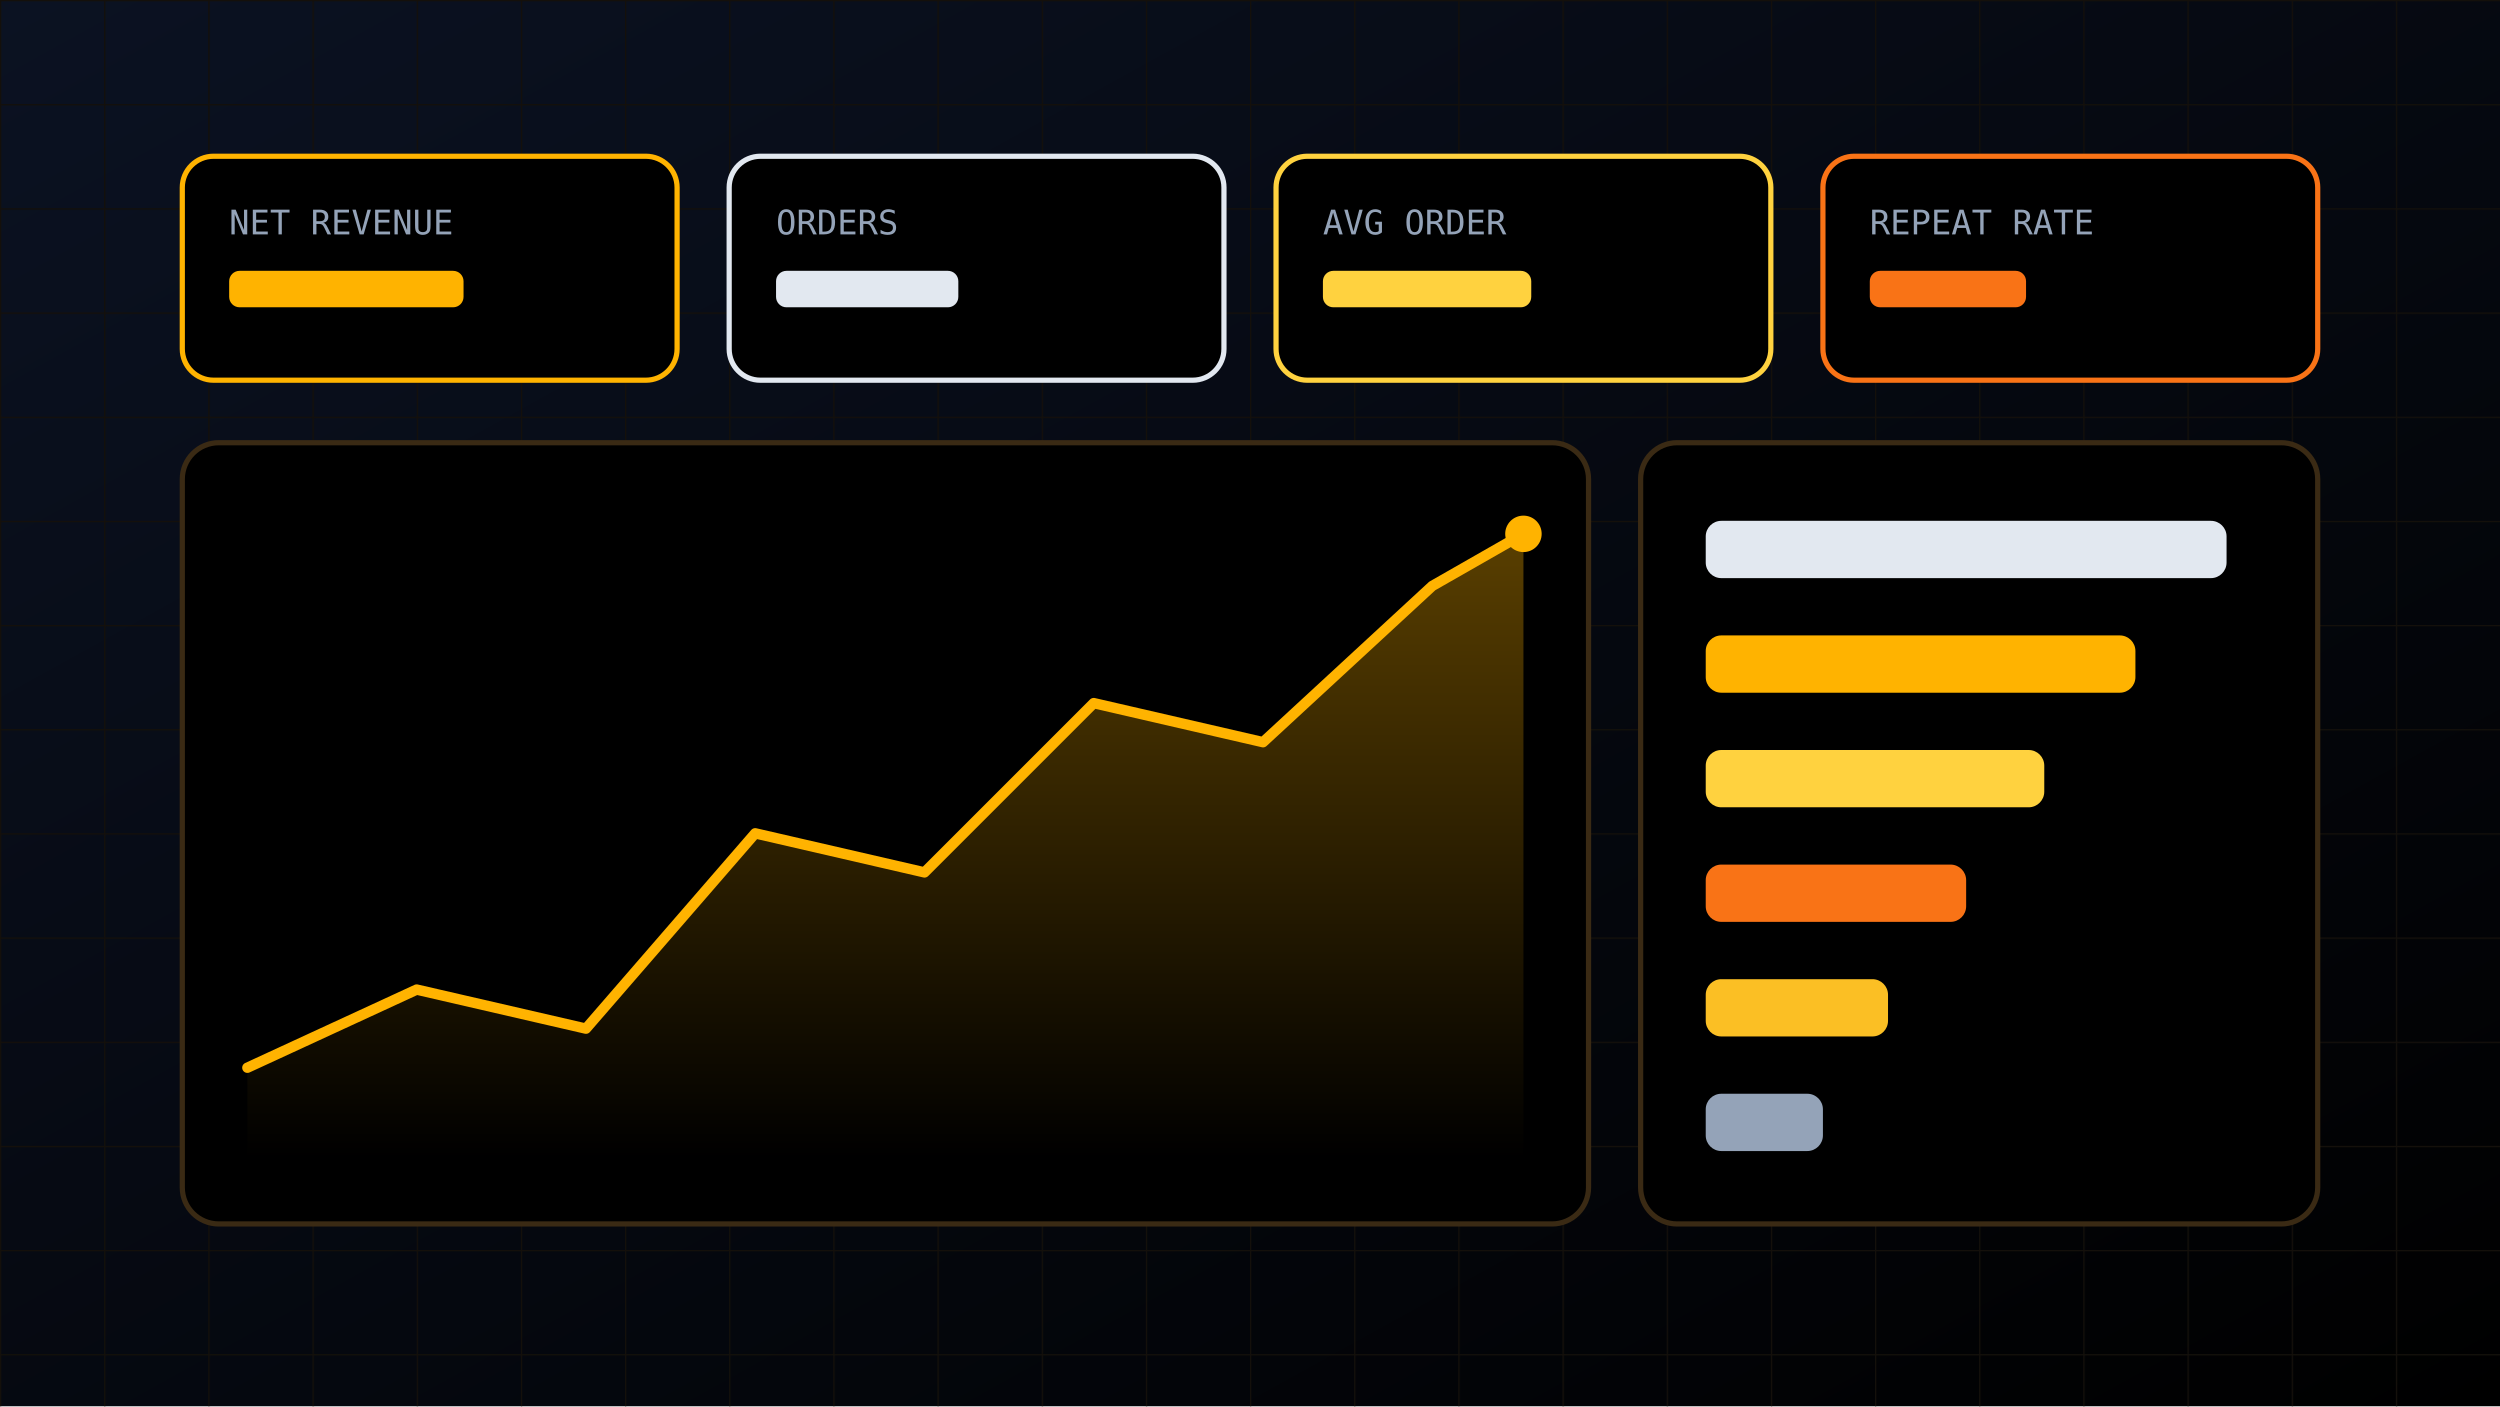
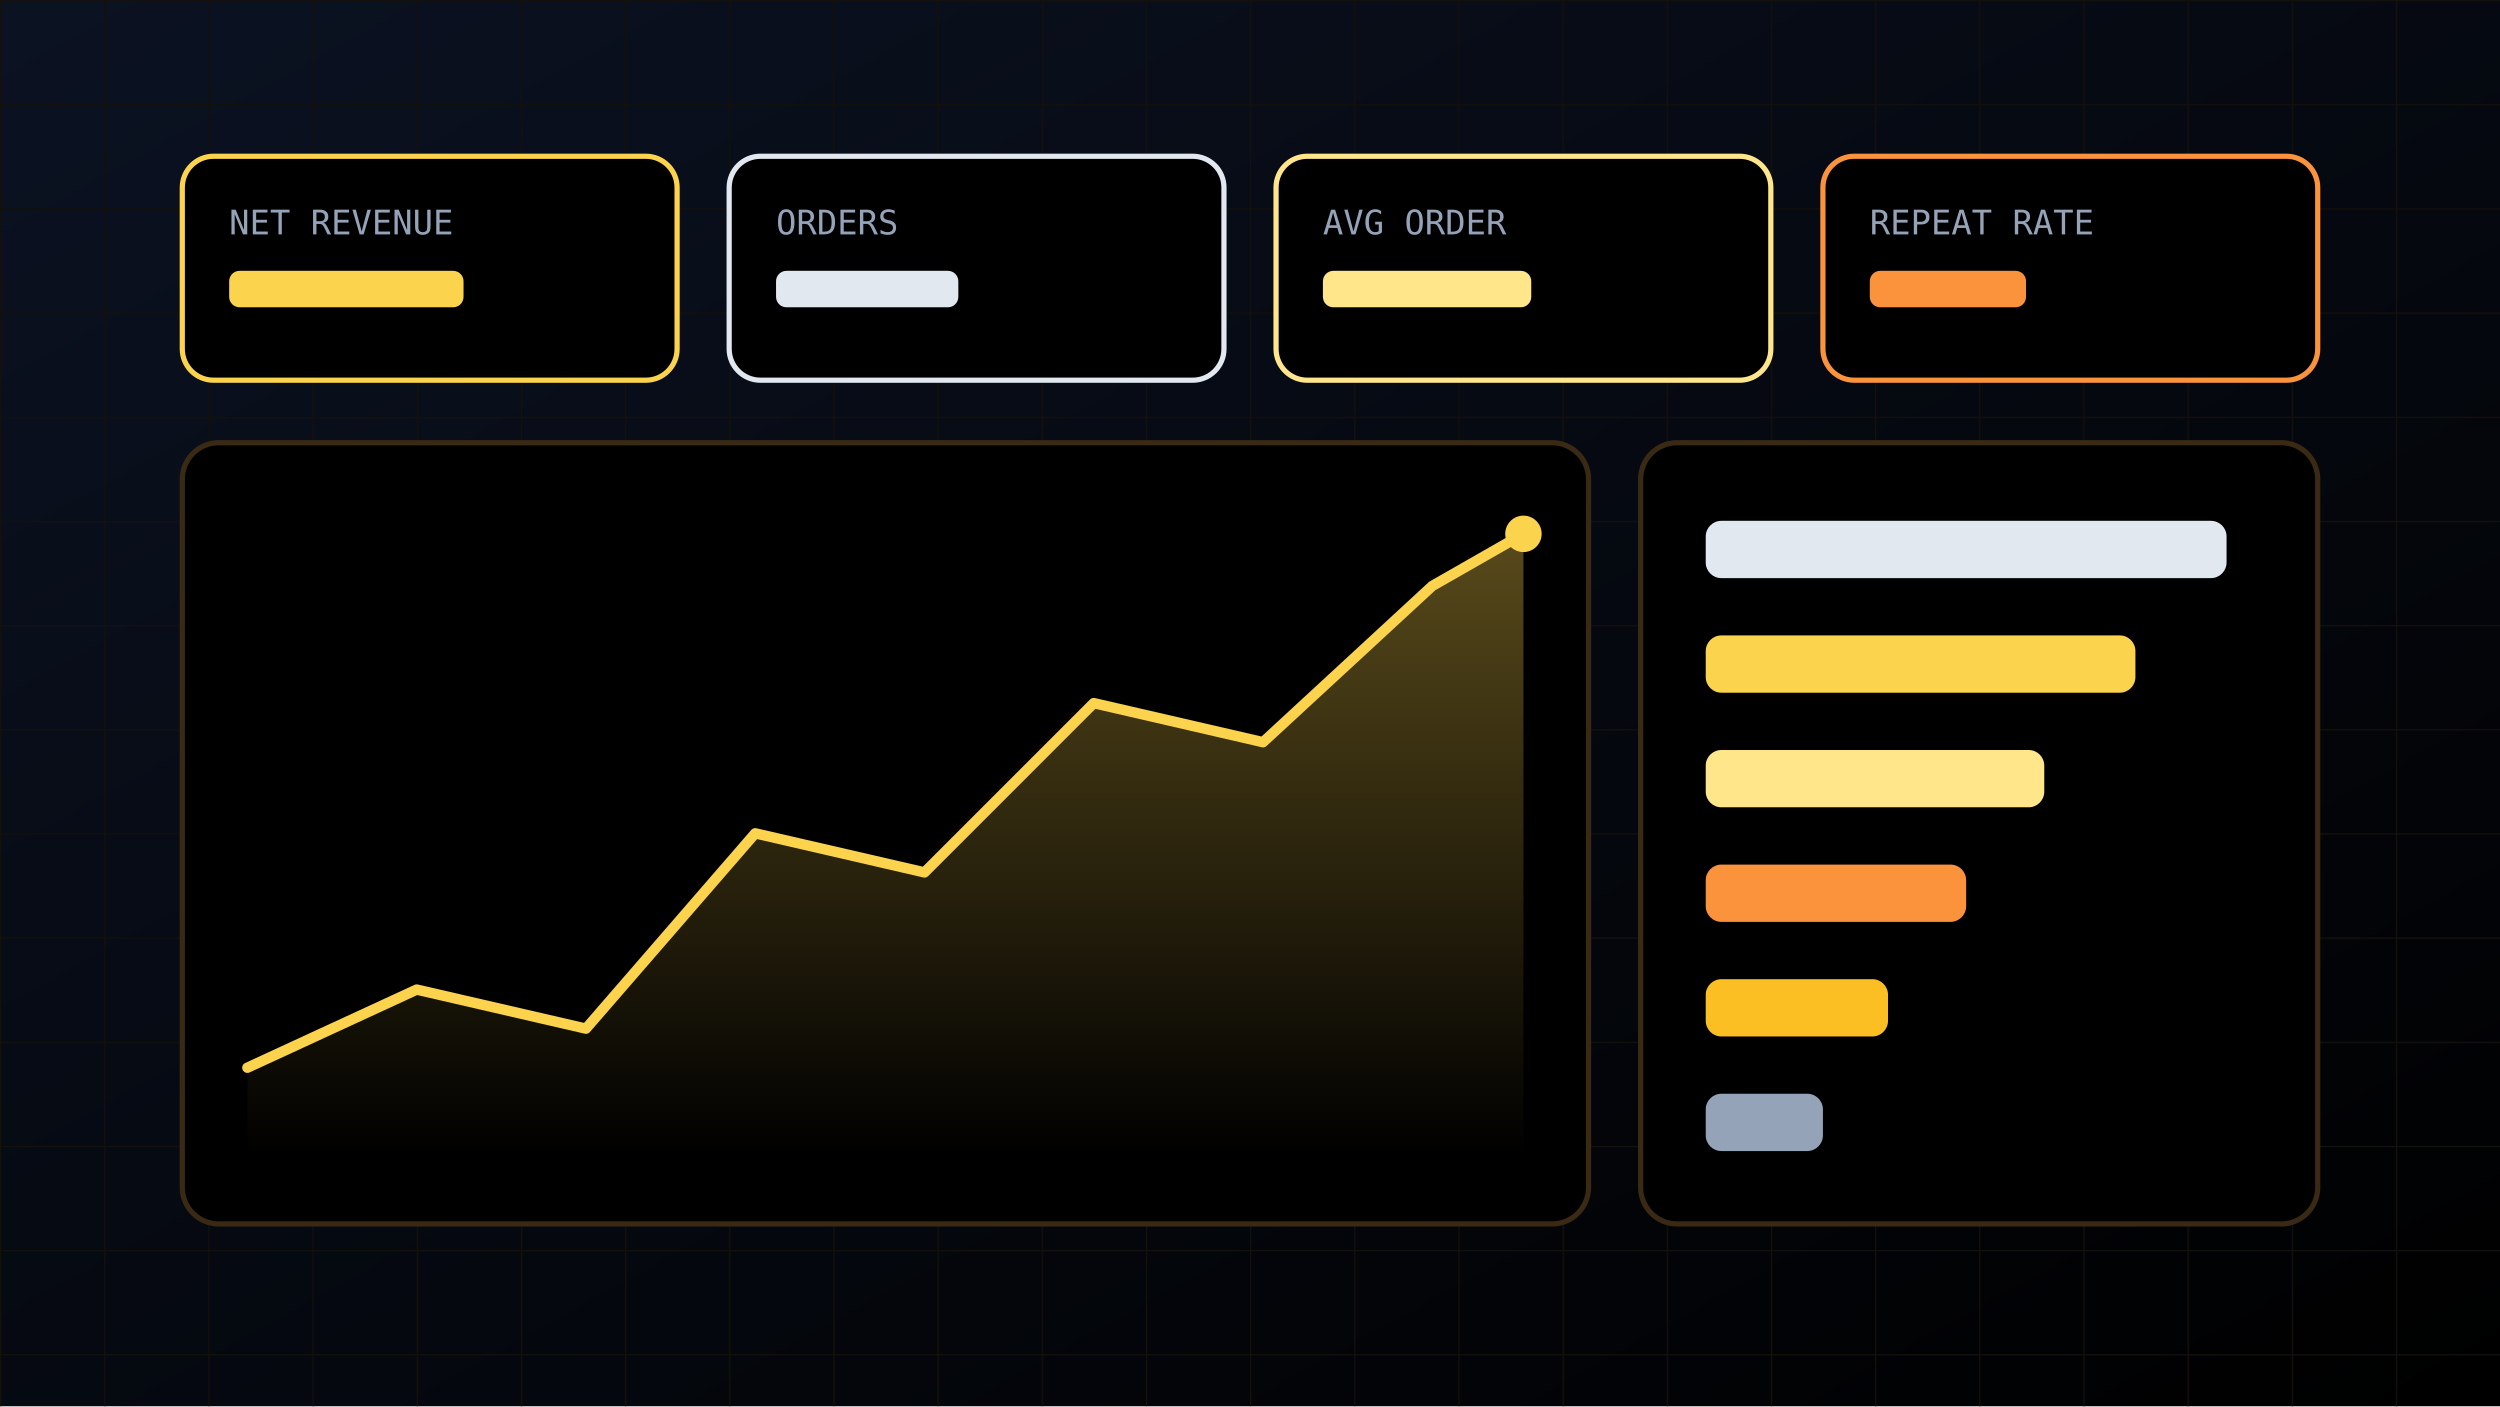
<svg xmlns="http://www.w3.org/2000/svg" viewBox="0 0 960 540" width="960" height="540">
  <defs>
    <linearGradient id="bg4" x1="0" y1="0" x2="1" y2="1">
      <stop offset="0%" stop-color="#0b1222" />
      <stop offset="100%" stop-color="#000000" />
    </linearGradient>
    <pattern id="grid4" width="40" height="40" patternUnits="userSpaceOnUse">
      <path d="M40 0H0V40" fill="none" stroke="#14100b" stroke-width="1" />
    </pattern>
    <linearGradient id="area4" x1="0" y1="0" x2="0" y2="1">
-       <stop offset="0%" stop-color="#FFB300" stop-opacity=".35" />
-       <stop offset="100%" stop-color="#FFB300" stop-opacity="0" />
+       <stop offset="0%" stop-color="#FCD34D" stop-opacity=".35" />
+       <stop offset="100%" stop-color="#FCD34D" stop-opacity="0" />
    </linearGradient>
  </defs>
  <rect width="960" height="540" fill="url(#bg4)" />
  <rect width="960" height="540" fill="url(#grid4)" />
  <g font-family="monospace" font-size="13">
-     <rect x="70" y="60" width="190" height="86" rx="12" fill="#000000" stroke="#FFB300" stroke-width="2" />
+     <rect x="70" y="60" width="190" height="86" rx="12" fill="#000000" stroke="#FCD34D" stroke-width="2" />
    <text x="88" y="90" fill="#94a3b8">NET REVENUE</text>
-     <rect x="88" y="104" width="90" height="14" rx="4" fill="#FFB300" />
+     <rect x="88" y="104" width="90" height="14" rx="4" fill="#FCD34D" />
    <rect x="280" y="60" width="190" height="86" rx="12" fill="#000000" stroke="#e2e8f0" stroke-width="2" />
    <text x="298" y="90" fill="#94a3b8">ORDERS</text>
    <rect x="298" y="104" width="70" height="14" rx="4" fill="#e2e8f0" />
-     <rect x="490" y="60" width="190" height="86" rx="12" fill="#000000" stroke="#FFD23F" stroke-width="2" />
+     <rect x="490" y="60" width="190" height="86" rx="12" fill="#000000" stroke="#FFE68A" stroke-width="2" />
    <text x="508" y="90" fill="#94a3b8">AVG ORDER</text>
-     <rect x="508" y="104" width="80" height="14" rx="4" fill="#FFD23F" />
-     <rect x="700" y="60" width="190" height="86" rx="12" fill="#000000" stroke="#F97316" stroke-width="2" />
+     <rect x="508" y="104" width="80" height="14" rx="4" fill="#FFE68A" />
+     <rect x="700" y="60" width="190" height="86" rx="12" fill="#000000" stroke="#FB923C" stroke-width="2" />
    <text x="718" y="90" fill="#94a3b8">REPEAT RATE</text>
-     <rect x="718" y="104" width="60" height="14" rx="4" fill="#F97316" />
+     <rect x="718" y="104" width="60" height="14" rx="4" fill="#FB923C" />
  </g>
  <rect x="70" y="170" width="540" height="300" rx="14" fill="#000000" stroke="#3a2a14" stroke-width="2" />
  <path d="M95 410 L160 380 L225 395 L290 320 L355 335 L420 270 L485 285 L550 225 L585 205 L585 445 L95 445 Z" fill="url(#area4)" />
-   <path d="M95 410 L160 380 L225 395 L290 320 L355 335 L420 270 L485 285 L550 225 L585 205" fill="none" stroke="#FFB300" stroke-width="4" stroke-linecap="round" stroke-linejoin="round" />
-   <circle cx="585" cy="205" r="7" fill="#FFB300" />
+   <path d="M95 410 L160 380 L225 395 L290 320 L355 335 L420 270 L485 285 L550 225 L585 205" fill="none" stroke="#FCD34D" stroke-width="4" stroke-linecap="round" stroke-linejoin="round" />
+   <circle cx="585" cy="205" r="7" fill="#FCD34D" />
  <rect x="630" y="170" width="260" height="300" rx="14" fill="#000000" stroke="#3a2a14" stroke-width="2" />
  <g>
    <rect x="655" y="200" width="200" height="22" rx="6" fill="#e2e8f0" />
-     <rect x="655" y="244" width="165" height="22" rx="6" fill="#FFB300" />
-     <rect x="655" y="288" width="130" height="22" rx="6" fill="#FFD23F" />
-     <rect x="655" y="332" width="100" height="22" rx="6" fill="#F97316" />
+     <rect x="655" y="244" width="165" height="22" rx="6" fill="#FCD34D" />
+     <rect x="655" y="288" width="130" height="22" rx="6" fill="#FFE68A" />
+     <rect x="655" y="332" width="100" height="22" rx="6" fill="#FB923C" />
    <rect x="655" y="376" width="70" height="22" rx="6" fill="#fbbf24" />
    <rect x="655" y="420" width="45" height="22" rx="6" fill="#94a3b8" />
  </g>
</svg>
